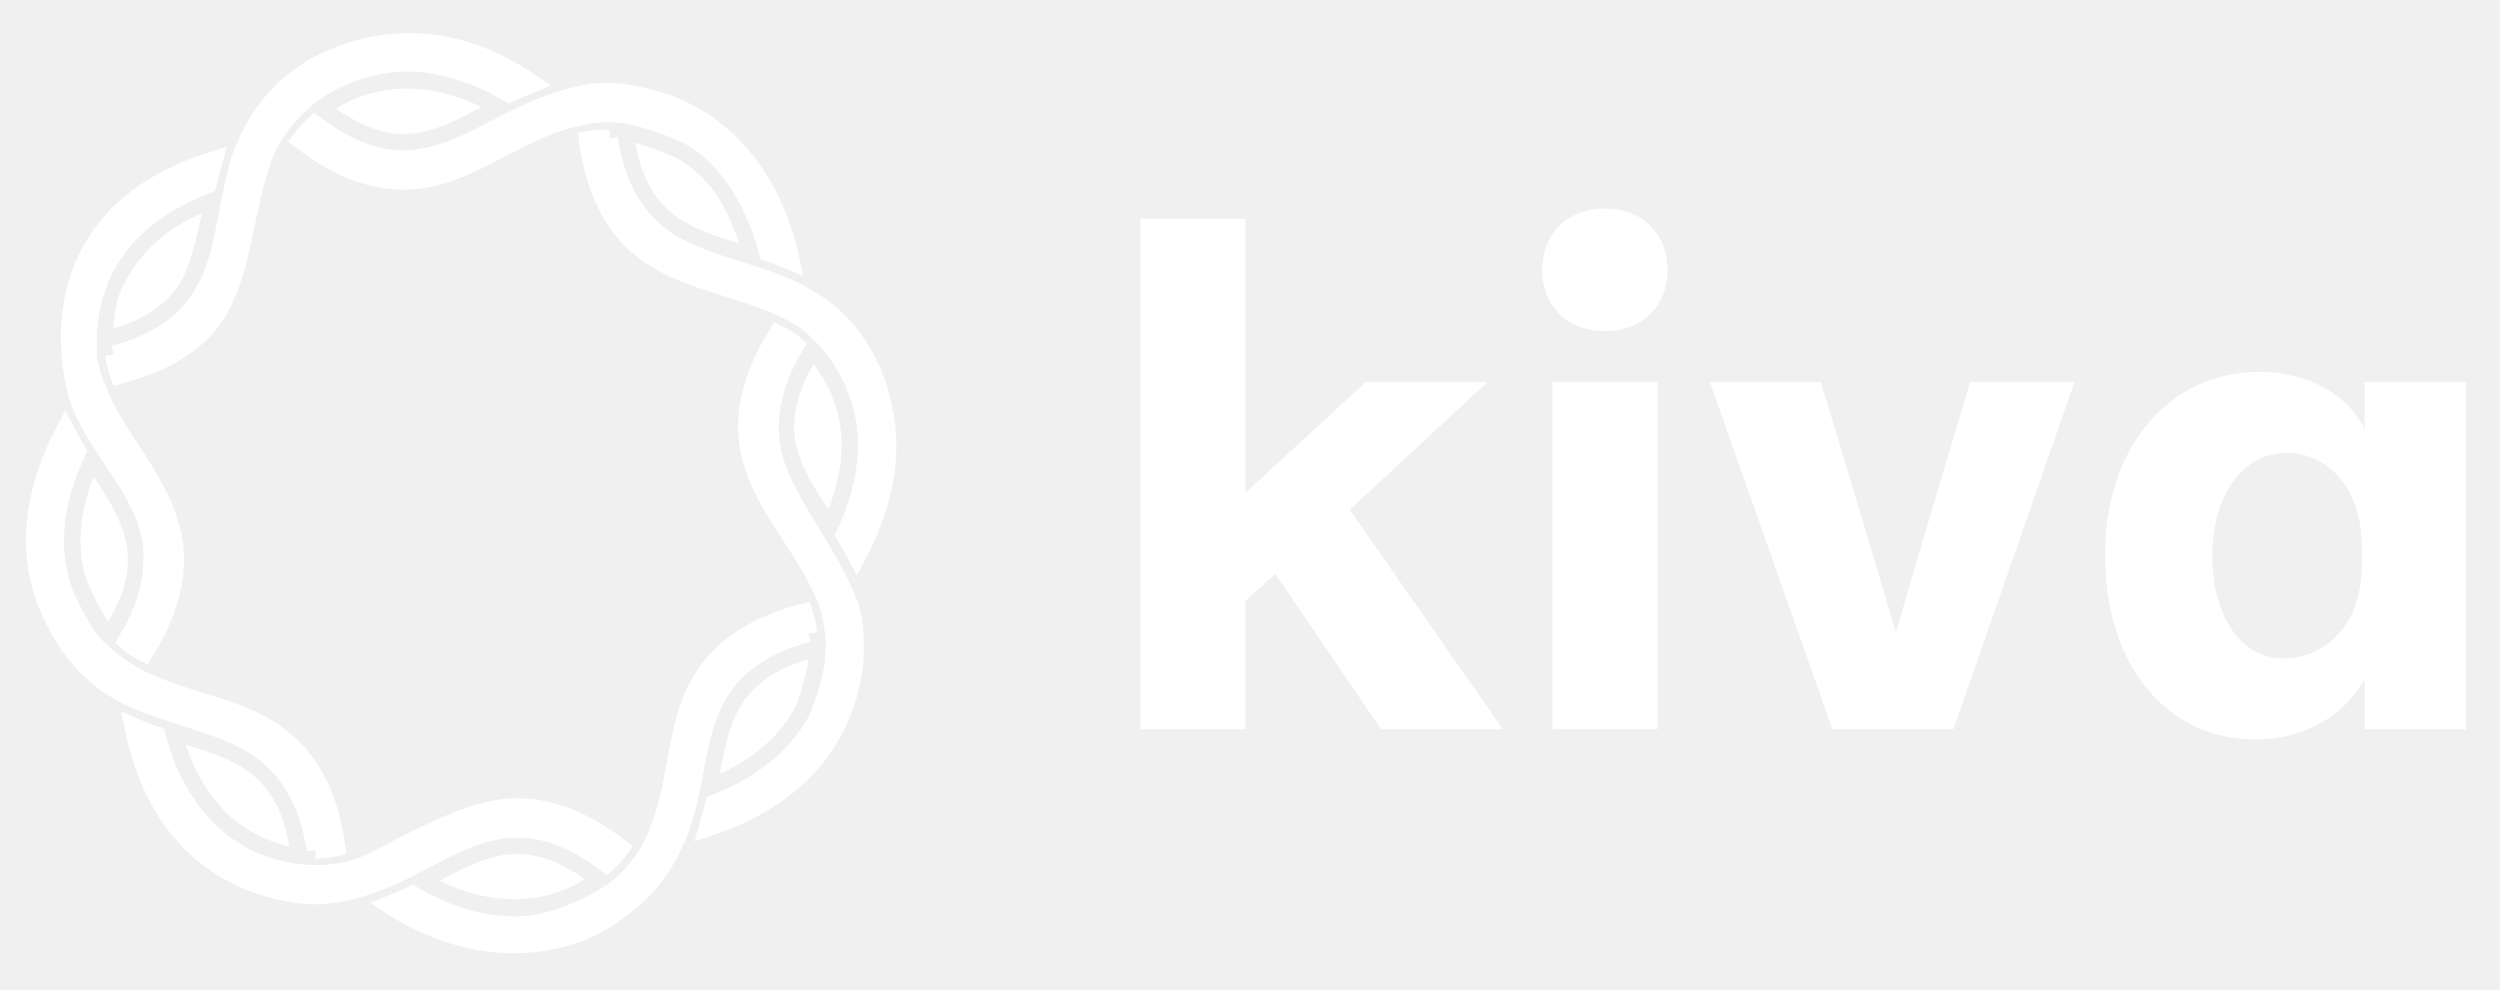
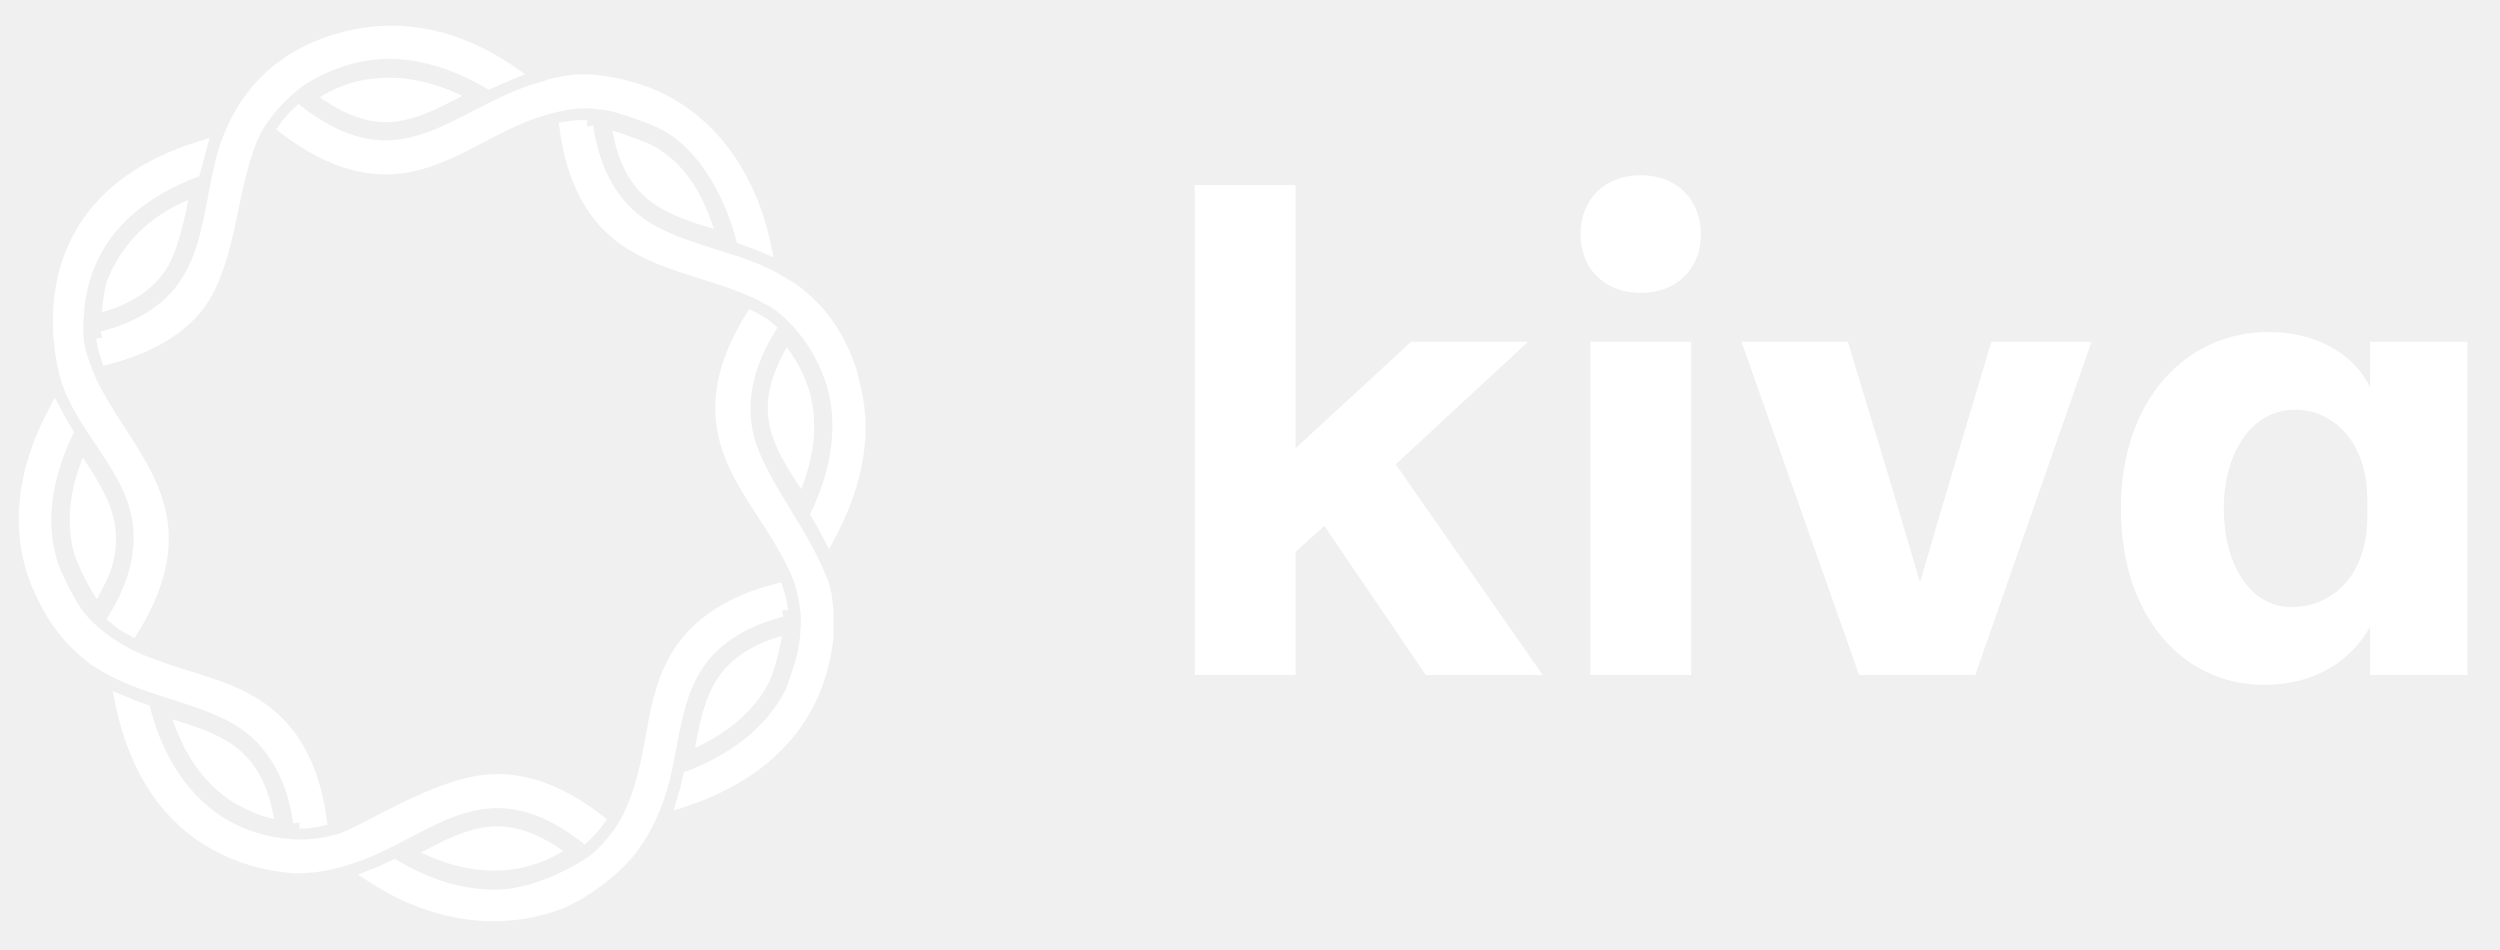
- <svg xmlns="http://www.w3.org/2000/svg" xmlns:xlink="http://www.w3.org/1999/xlink" width="144px" height="57px" viewBox="0 0 144 57" version="1.1">
-   <defs>
-     <path id="path-1" d="M34.095,5.973 C33.664,5.956 33.237,5.983 32.843,6.054 C33.227,8.958 34.311,11.11 36.067,12.451 C37.477,13.527 39.207,14.069 40.881,14.593 C41.666,14.839 42.476,15.093 43.251,15.4 L43.257,15.393 L44.602,15.979 L44.586,16.002 C44.906,16.171 45.191,16.343 45.45,16.525 C45.508,16.57 45.572,16.622 45.64,16.679 L45.654,16.658 L46.692,17.69 L46.68,17.708 C47.414,18.557 47.987,19.531 48.386,20.611 L48.407,20.605 L48.616,21.304 C49.387,24.153 48.531,26.931 47.645,28.804 C47.915,29.248 48.151,29.667 48.36,30.07 C50.082,26.842 50.552,23.788 49.753,20.984 L49.66,20.538 C48.979,18.374 47.844,16.74 46.195,15.57 C46.121,15.517 45.514,15.152 45.104,14.911 C44.011,14.324 42.787,13.941 41.603,13.569 C40.353,13.179 39.062,12.776 37.883,12.122 C35.812,10.974 34.506,8.851 34.095,5.973" />
-   </defs>
+ <svg xmlns="http://www.w3.org/2000/svg" width="100px" height="38px" viewBox="0 0 100 38" version="1.1">
+   <defs />
  <g id="Page-1" stroke="none" stroke-width="1" fill="none" fill-rule="evenodd">
-     <g id="Mobile---symbol-+-word-mark" transform="translate(-8, -16)">
-       <g id="Top-Nav---Mobile---Default">
-         <g id="Logo" transform="translate(9, 16)">
-           <g id="Imported-Layers" transform="translate(0, 2)">
-             <path d="M37.932,10.458 C38.991,11.223 40.292,11.623 41.551,12.011 L41.567,12.016 C40.814,9.654 39.7,8.106 38.088,7.165 C37.715,6.946 36.342,6.447 35.596,6.217 C35.63,6.416 35.667,6.602 35.708,6.778 C36.081,8.423 36.829,9.661 37.932,10.458" id="Fill-1" fill="#FFFFFF" />
-             <path d="M5.554,18.412 C5.611,18.818 5.709,19.218 5.849,19.624 C8.94,18.821 10.98,17.365 11.915,15.293 C12.585,13.811 12.885,12.355 13.204,10.815 C13.475,9.503 13.755,8.147 14.284,6.793 C15.022,4.899 16.944,3.442 16.963,3.428 C18.138,2.56 20.366,1.54 22.716,1.627 C24.542,1.692 26.479,2.303 28.326,3.398 L29.692,2.815 C25.959,0.228 21.983,-0.276 18.183,1.316 C15.59,2.401 13.736,4.44 12.821,7.211 C12.517,8.135 12.326,9.157 12.142,10.145 C11.758,12.202 11.361,14.329 9.92,15.958 C8.926,17.081 7.458,17.906 5.554,18.412" id="Fill-3" stroke="#FFFFFF" fill="#FFFFFF" />
-             <path d="M22.253,5.72 L22.253,5.72 C22.368,5.72 22.484,5.715 22.6,5.707 C23.98,5.601 25.243,4.95 26.465,4.32 C26.558,4.271 26.65,4.224 26.743,4.176 C24.028,2.833 21.15,2.738 18.862,3.966 C18.858,3.967 18.605,4.105 18.355,4.248 C18.476,4.334 18.598,4.419 18.722,4.501 C19.947,5.31 21.135,5.72 22.253,5.72" id="Fill-5" fill="#FFFFFF" />
-             <path d="M9.452,14.158 C10.009,13.183 10.438,11.222 10.617,10.305 C8.394,11.2 6.669,12.903 5.844,15.037 C5.693,15.43 5.578,16.304 5.528,16.919 C5.738,16.858 5.931,16.796 6.111,16.733 C7.668,16.18 8.792,15.313 9.452,14.158" id="Fill-7" fill="#FFFFFF" />
-             <path d="M47.227,21.69 C46.953,20.717 46.485,19.789 45.863,18.983 C44.916,20.612 44.574,22.064 44.816,23.412 C45.072,24.832 45.895,26.092 46.691,27.309 L46.708,27.336 C46.999,26.6 47.21,25.879 47.334,25.185 C47.548,23.997 47.518,22.817 47.251,21.774 L47.227,21.69 Z" id="Fill-9" fill="#FFFFFF" />
-             <path d="M17.159,46.963 C17.555,46.958 17.972,46.907 18.401,46.812 C18.014,43.926 16.93,41.787 15.176,40.451 C13.794,39.399 12.383,38.96 10.749,38.449 C9.79,38.15 8.8,37.842 7.69,37.377 C6.365,36.823 4.661,35.668 3.841,34.337 C3.452,33.705 2.769,32.412 2.541,31.646 C1.848,29.321 2.16,26.748 3.467,23.997 C3.197,23.553 2.962,23.134 2.754,22.732 C0.12,27.685 0.929,31.414 2.102,33.694 L2.208,33.902 C2.792,35.097 3.646,36.185 4.616,36.969 C4.823,37.152 4.979,37.281 5.087,37.367 L5.255,37.459 C6.601,38.359 8.137,38.848 9.623,39.321 C10.796,39.695 12.009,40.081 13.139,40.665 C15.354,41.81 16.74,43.984 17.159,46.963" id="Fill-11" stroke="#FFFFFF" fill="#FFFFFF" />
-             <path d="M28.244,5.036 C27.972,5.172 27.7,5.312 27.427,5.454 C25.808,6.29 24.134,7.155 22.228,7.16 C20.576,7.16 18.905,6.498 17.125,5.135 C16.813,5.421 16.539,5.728 16.295,6.067 C18.644,7.889 20.963,8.667 23.176,8.368 C24.86,8.142 26.396,7.338 27.881,6.56 C29.037,5.956 30.233,5.33 31.514,4.96 C32.51,4.672 33.301,4.539 34.003,4.539 C34.43,4.539 34.787,4.585 35.177,4.643 C36.011,4.764 37.917,5.425 38.755,5.884 C41.122,7.181 42.606,10.146 43.226,12.548 C43.715,12.716 44.164,12.887 44.581,13.065 C43.562,8.213 40.688,4.813 36.635,3.696 C35.368,3.347 34.257,3.211 33.216,3.302 C33.176,3.308 32.456,3.426 32.22,3.481 C32.087,3.513 31.871,3.581 31.682,3.639 L31.416,3.72 C30.516,3.981 29.599,4.352 28.613,4.854 L28.248,5.039 L28.244,5.036 Z" id="Fill-14" stroke="#FFFFFF" fill="#FFFFFF" />
-             <g id="Fill-16">
-               <use stroke="#FFFFFF" stroke-width="1" fill="#FFFFFF" fill-rule="evenodd" xlink:href="#path-1" />
-               <use stroke="none" fill="none" xlink:href="#path-1" />
-             </g>
-             <path d="M28.274,47.22 C26.903,47.37 25.63,48.039 24.4,48.686 L24.318,48.729 C25.735,49.429 27.215,49.796 28.628,49.796 C30.101,49.796 31.465,49.408 32.687,48.644 C32.55,48.545 32.412,48.45 32.27,48.358 C30.9,47.467 29.582,47.078 28.274,47.22" id="Fill-19" fill="#FFFFFF" />
-             <path d="M41.621,38.736 C40.957,39.892 40.7,41.256 40.454,42.576 C41.951,41.887 43.758,40.703 44.785,38.766 L44.809,38.713 C45.047,38.268 45.449,36.824 45.568,35.984 C45.369,36.041 45.139,36.11 44.985,36.164 C43.418,36.714 42.286,37.579 41.621,38.736" id="Fill-21" fill="#FFFFFF" />
-             <path d="M5.443,24.463 C6.133,25.491 6.846,26.554 7.308,27.739 C8.17,29.952 7.813,32.43 6.277,34.916 C6.365,34.995 6.456,35.071 6.55,35.144 L6.64,35.215 C6.828,35.348 7.049,35.48 7.315,35.621 C8.803,33.254 9.365,31.015 8.982,28.963 C8.636,27.104 7.591,25.494 6.581,23.936 C5.992,23.027 5.381,22.086 4.905,21.094 C4.872,21.022 4.12,19.397 4.077,18.407 C3.878,13.768 6.193,10.476 10.958,8.625 L11.341,7.199 C7.901,8.264 5.488,10.061 4.164,12.546 C2.078,16.462 3.442,20.734 3.501,20.915 C3.922,22.195 4.695,23.348 5.443,24.463" id="Fill-23" stroke="#FFFFFF" fill="#FFFFFF" />
-             <path d="M45.784,28.756 C45.129,27.689 44.453,26.584 43.925,25.357 C42.93,23.043 43.245,20.463 44.836,17.885 C44.756,17.815 44.674,17.745 44.591,17.679 C44.369,17.525 44.105,17.37 43.782,17.208 C42.284,19.598 41.735,21.86 42.149,23.935 C42.512,25.755 43.493,27.264 44.53,28.861 C45.099,29.735 45.685,30.637 46.153,31.589 L46.163,31.586 L46.411,32.127 L46.756,32.928 L46.721,32.936 C46.924,33.599 47.09,34.768 47.056,35.055 L47.077,35.609 L47.04,35.618 C47.015,36.161 46.935,36.712 46.801,37.258 C46.654,37.859 46.156,39.228 46.134,39.286 C44.729,42.051 42.116,43.523 40.113,44.286 C40.002,44.792 39.883,45.255 39.753,45.691 C45.284,43.872 47.248,40.422 47.917,37.807 C47.917,37.807 47.919,37.806 47.919,37.806 L47.921,37.795 C48.075,37.181 48.173,36.663 48.22,36.227 C48.221,36.212 48.389,34.02 47.944,32.862 C47.348,31.312 46.553,30.013 45.784,28.756" id="Fill-25" stroke="#FFFFFF" fill="#FFFFFF" />
-             <path d="M45.569,34.479 C45.544,34.251 45.51,34.047 45.468,33.858 C45.426,33.673 45.37,33.479 45.296,33.26 C42.27,34.034 40.191,35.521 39.115,37.683 C38.442,39.035 38.192,40.401 37.93,41.848 C37.65,43.392 37.361,44.987 36.534,46.701 C36.163,47.473 35.26,48.649 34.39,49.281 C34.363,49.301 31.549,51.287 28.677,51.287 L28.609,51.287 C26.644,51.264 24.729,50.688 22.761,49.523 C22.305,49.743 21.851,49.942 21.407,50.115 C24.986,52.459 28.925,53.038 32.468,51.704 C33.708,51.238 35.712,49.829 36.718,48.48 C37.721,47.135 38.378,45.588 38.785,43.613 C38.86,43.25 38.926,42.891 38.993,42.533 C39.295,40.908 39.607,39.227 40.517,37.787 C41.511,36.21 43.21,35.098 45.569,34.479" id="Fill-27" stroke="#FFFFFF" fill="#FFFFFF" />
-             <path d="M4.416,25.482 L4.403,25.464 C3.637,27.389 3.447,29.155 3.821,30.848 C3.984,31.592 4.762,33.137 5.237,33.813 C5.468,33.393 5.836,32.7 5.995,32.264 C6.439,31.04 6.479,29.828 6.112,28.665 C5.753,27.525 5.073,26.486 4.416,25.482" id="Fill-29" fill="#FFFFFF" />
-             <path d="M13.325,42.455 C12.265,41.686 10.959,41.283 9.695,40.895 C10.253,42.574 11.333,44.634 13.401,45.859 L13.451,45.883 C14.13,46.264 14.758,46.526 15.389,46.692 L15.509,46.723 C15.561,46.737 15.614,46.749 15.666,46.761 C15.63,46.543 15.591,46.34 15.548,46.151 C15.176,44.499 14.428,43.256 13.325,42.455" id="Fill-31" fill="#FFFFFF" />
-             <path d="M28.628,45.752 C30.355,45.695 32.075,46.352 33.918,47.757 L33.921,47.755 L33.946,47.775 C34.247,47.498 34.522,47.186 34.769,46.843 C32.4,45.006 30.054,44.229 27.817,44.552 C25.811,44.841 23.385,46.1 21.612,47.02 C20.807,47.438 20.171,47.768 19.75,47.916 C18.971,48.19 18.126,48.33 17.239,48.33 C15.682,48.33 14.045,47.899 12.749,47.145 C10.493,45.836 8.821,43.431 8.029,40.362 C7.535,40.191 7.083,40.019 6.663,39.839 C7.471,43.791 9.315,46.601 12.149,48.197 L12.179,48.217 L12.23,48.244 C13.603,49.005 15.198,49.47 16.842,49.588 C16.997,49.598 17.818,49.579 18.429,49.474 C19.698,49.258 21.02,48.795 22.472,48.06 L22.61,47.99 C22.904,47.841 23.196,47.686 23.491,47.532 C25.095,46.687 26.754,45.813 28.628,45.752" id="Fill-33" stroke="#FFFFFF" fill="#FFFFFF" />
+     <g id="Desktop---symbol-+-word-mark-horizontal" transform="translate(-29, -13)" fill="#FFFFFF">
+       <g id="Top-Nav---Desktop---Default" transform="translate(-116, 0)">
+         <g id="Logo-Copy" transform="translate(132, 6)">
+           <g id="Imported-Layers" transform="translate(13, 8)">
+             <path d="M26.086,7.103 C26.805,7.623 27.689,7.895 28.544,8.158 L28.555,8.162 C28.043,6.558 27.287,5.506 26.192,4.866 C25.938,4.718 25.006,4.379 24.499,4.223 C24.523,4.358 24.547,4.485 24.575,4.604 C24.828,5.721 25.337,6.562 26.086,7.103" id="Fill-1" />
+             <path d="M4.093,12.507 C4.132,12.782 4.198,13.054 4.294,13.33 C6.393,12.784 7.779,11.795 8.414,10.388 C8.869,9.381 9.073,8.392 9.29,7.346 C9.474,6.455 9.664,5.534 10.023,4.614 C10.524,3.328 11.83,2.338 11.843,2.328 C12.641,1.739 14.155,1.046 15.75,1.105 C16.991,1.149 18.306,1.565 19.561,2.308 L20.489,1.912 C17.953,0.155 15.253,-0.187 12.671,0.894 C10.91,1.631 9.651,3.016 9.03,4.898 C8.823,5.526 8.693,6.22 8.568,6.891 C8.307,8.288 8.038,9.733 7.059,10.84 C6.384,11.602 5.387,12.162 4.093,12.507" id="Fill-3" stroke="#FFFFFF" stroke-width="0.5" />
+             <path d="M15.436,3.885 L15.436,3.885 C15.514,3.885 15.593,3.882 15.672,3.877 C16.609,3.805 17.467,3.362 18.297,2.934 C18.36,2.901 18.423,2.869 18.486,2.836 C16.641,1.924 14.687,1.86 13.132,2.694 C13.13,2.695 12.958,2.788 12.789,2.885 C12.87,2.944 12.953,3.001 13.037,3.057 C13.869,3.607 14.676,3.885 15.436,3.885" id="Fill-5" />
+             <path d="M6.741,9.617 C7.119,8.955 7.411,7.622 7.533,7 C6.022,7.608 4.851,8.764 4.29,10.214 C4.188,10.481 4.109,11.075 4.076,11.492 C4.218,11.45 4.349,11.409 4.472,11.366 C5.529,10.99 6.292,10.401 6.741,9.617" id="Fill-7" />
+             <path d="M32.399,14.733 C32.214,14.072 31.895,13.441 31.473,12.894 C30.83,14.001 30.597,14.987 30.762,15.902 C30.936,16.867 31.495,17.723 32.036,18.549 L32.047,18.568 C32.245,18.068 32.388,17.578 32.472,17.107 C32.617,16.3 32.597,15.499 32.416,14.79 L32.399,14.733 Z" id="Fill-9" />
+             <path d="M11.976,31.899 C12.245,31.896 12.528,31.861 12.82,31.797 C12.557,29.836 11.82,28.383 10.629,27.476 C9.69,26.762 8.732,26.463 7.622,26.116 C6.971,25.913 6.298,25.704 5.544,25.388 C4.644,25.012 3.486,24.227 2.93,23.323 C2.665,22.894 2.202,22.016 2.047,21.495 C1.576,19.916 1.788,18.168 2.676,16.3 C2.492,15.998 2.332,15.714 2.191,15.441 C0.402,18.805 0.952,21.338 1.748,22.887 L1.82,23.028 C2.217,23.84 2.798,24.578 3.456,25.111 C3.597,25.235 3.703,25.323 3.776,25.381 L3.89,25.444 C4.805,26.055 5.848,26.388 6.857,26.709 C7.654,26.963 8.478,27.225 9.245,27.622 C10.75,28.399 11.691,29.876 11.976,31.899" id="Fill-11" stroke="#FFFFFF" stroke-width="0.5" />
+             <path d="M19.505,3.421 C19.32,3.513 19.136,3.608 18.95,3.705 C17.851,4.272 16.714,4.86 15.419,4.864 C14.297,4.864 13.162,4.413 11.953,3.488 C11.741,3.682 11.555,3.891 11.389,4.121 C12.984,5.359 14.56,5.887 16.063,5.684 C17.207,5.531 18.25,4.985 19.259,4.456 C20.044,4.046 20.857,3.62 21.727,3.369 C22.403,3.174 22.94,3.083 23.417,3.083 C23.707,3.083 23.95,3.115 24.215,3.153 C24.781,3.236 26.076,3.685 26.645,3.997 C28.253,4.877 29.26,6.892 29.682,8.523 C30.014,8.637 30.319,8.754 30.602,8.874 C29.91,5.579 27.958,3.269 25.205,2.511 C24.344,2.274 23.59,2.181 22.883,2.243 C22.856,2.247 22.367,2.327 22.206,2.365 C22.116,2.386 21.969,2.432 21.841,2.472 L21.66,2.527 C21.049,2.704 20.426,2.956 19.756,3.297 L19.508,3.423 L19.505,3.421 Z" id="Fill-14" stroke="#FFFFFF" stroke-width="0.5" />
+             <path d="M23.48,4.057 C23.187,4.046 22.897,4.064 22.629,4.112 C22.89,6.085 23.626,7.546 24.819,8.458 C25.777,9.188 26.952,9.556 28.089,9.912 C28.622,10.079 29.172,10.252 29.699,10.46 L29.703,10.455 L30.617,10.854 L30.606,10.869 C30.823,10.984 31.017,11.101 31.192,11.224 C31.232,11.255 31.276,11.291 31.321,11.329 L31.331,11.315 L32.036,12.016 L32.028,12.028 C32.526,12.605 32.915,13.266 33.187,14 L33.201,13.996 L33.343,14.47 C33.867,16.406 33.285,18.293 32.683,19.565 C32.867,19.867 33.027,20.151 33.169,20.425 C34.339,18.232 34.658,16.158 34.116,14.253 L34.052,13.951 C33.59,12.481 32.819,11.37 31.698,10.576 C31.648,10.54 31.236,10.292 30.957,10.128 C30.215,9.729 29.383,9.469 28.579,9.217 C27.731,8.952 26.854,8.678 26.052,8.234 C24.646,7.454 23.758,6.012 23.48,4.057" id="Fill-16" stroke="#FFFFFF" stroke-width="0.5" />
+             <path d="M19.526,32.074 C18.594,32.176 17.73,32.63 16.894,33.07 L16.839,33.099 C17.801,33.574 18.806,33.824 19.766,33.824 C20.767,33.824 21.693,33.56 22.523,33.041 C22.43,32.974 22.336,32.909 22.24,32.847 C21.309,32.241 20.414,31.977 19.526,32.074" id="Fill-19" />
+             <path d="M28.591,26.312 C28.141,27.096 27.966,28.023 27.799,28.919 C28.816,28.451 30.043,27.647 30.741,26.332 L30.757,26.296 C30.919,25.994 31.192,25.013 31.273,24.442 C31.137,24.48 30.981,24.527 30.877,24.564 C29.812,24.938 29.043,25.526 28.591,26.312" id="Fill-21" />
+             <path d="M4.018,16.616 C4.486,17.315 4.971,18.036 5.284,18.841 C5.87,20.345 5.627,22.028 4.584,23.717 C4.644,23.77 4.706,23.822 4.77,23.872 L4.831,23.92 C4.959,24.01 5.109,24.1 5.289,24.195 C6.3,22.588 6.682,21.066 6.422,19.673 C6.186,18.41 5.477,17.317 4.791,16.258 C4.391,15.641 3.976,15.002 3.653,14.328 C3.63,14.279 3.119,13.175 3.09,12.503 C2.955,9.352 4.527,7.116 7.764,5.858 L8.024,4.89 C5.688,5.613 4.049,6.834 3.149,8.522 C1.732,11.182 2.659,14.084 2.699,14.206 C2.985,15.076 3.51,15.859 4.018,16.616" id="Fill-23" stroke="#FFFFFF" stroke-width="0.5" />
+             <path d="M31.419,19.533 C30.975,18.807 30.515,18.057 30.157,17.224 C29.481,15.652 29.695,13.9 30.775,12.149 C30.721,12.1 30.666,12.054 30.609,12.009 C30.458,11.904 30.279,11.798 30.06,11.688 C29.042,13.312 28.669,14.848 28.95,16.258 C29.197,17.494 29.863,18.519 30.568,19.603 C30.954,20.197 31.352,20.81 31.67,21.457 L31.676,21.455 L31.845,21.822 L32.079,22.366 L32.056,22.371 C32.194,22.822 32.307,23.616 32.283,23.811 L32.298,24.187 L32.272,24.193 C32.255,24.562 32.201,24.936 32.11,25.307 C32.01,25.715 31.672,26.646 31.657,26.685 C30.702,28.563 28.928,29.563 27.567,30.081 C27.492,30.424 27.411,30.739 27.323,31.035 C31.08,29.8 32.414,27.456 32.868,25.68 C32.868,25.68 32.869,25.68 32.869,25.679 L32.871,25.672 C32.976,25.255 33.042,24.903 33.074,24.607 C33.075,24.597 33.189,23.108 32.887,22.321 C32.482,21.268 31.942,20.386 31.419,19.533" id="Fill-25" stroke="#FFFFFF" stroke-width="0.5" />
+             <path d="M31.273,23.42 C31.256,23.265 31.233,23.126 31.205,22.998 C31.176,22.872 31.138,22.741 31.088,22.592 C29.032,23.118 27.62,24.128 26.889,25.596 C26.432,26.514 26.263,27.442 26.084,28.425 C25.894,29.474 25.698,30.557 25.137,31.722 C24.884,32.246 24.271,33.045 23.68,33.474 C23.662,33.487 21.75,34.836 19.8,34.836 L19.753,34.836 C18.418,34.821 17.118,34.429 15.781,33.638 C15.471,33.788 15.163,33.923 14.861,34.04 C17.292,35.632 19.968,36.026 22.374,35.12 C23.217,34.803 24.578,33.846 25.261,32.93 C25.942,32.016 26.389,30.965 26.665,29.624 C26.716,29.377 26.761,29.134 26.807,28.89 C27.012,27.787 27.224,26.645 27.842,25.667 C28.517,24.595 29.671,23.84 31.273,23.42" id="Fill-27" stroke="#FFFFFF" stroke-width="0.5" />
+             <path d="M3.32,17.309 L3.312,17.296 C2.791,18.604 2.662,19.803 2.916,20.954 C3.027,21.459 3.555,22.508 3.878,22.967 C4.035,22.682 4.285,22.211 4.393,21.915 C4.695,21.084 4.721,20.261 4.472,19.471 C4.229,18.696 3.767,17.991 3.32,17.309" id="Fill-29" />
+             <path d="M9.372,28.837 C8.651,28.315 7.765,28.041 6.906,27.778 C7.285,28.918 8.019,30.318 9.423,31.15 L9.457,31.165 C9.918,31.425 10.345,31.603 10.774,31.715 L10.855,31.737 C10.89,31.746 10.926,31.754 10.962,31.762 C10.938,31.614 10.911,31.476 10.882,31.348 C10.629,30.226 10.121,29.381 9.372,28.837" id="Fill-31" />
+             <path d="M19.766,31.077 C20.94,31.038 22.108,31.485 23.359,32.439 L23.361,32.437 L23.378,32.451 C23.583,32.263 23.769,32.051 23.938,31.818 C22.328,30.57 20.735,30.042 19.216,30.262 C17.853,30.458 16.205,31.313 15.001,31.938 C14.454,32.222 14.022,32.446 13.736,32.547 C13.207,32.733 12.633,32.828 12.03,32.828 C10.973,32.828 9.861,32.535 8.98,32.023 C7.448,31.134 6.312,29.5 5.775,27.415 C5.439,27.3 5.132,27.183 4.846,27.061 C5.396,29.745 6.648,31.654 8.573,32.738 L8.593,32.751 L8.628,32.769 C9.561,33.286 10.644,33.602 11.76,33.682 C11.866,33.689 12.423,33.676 12.839,33.605 C13.701,33.458 14.599,33.144 15.585,32.644 L15.679,32.597 C15.878,32.496 16.077,32.391 16.277,32.286 C17.366,31.712 18.493,31.118 19.766,31.077" id="Fill-33" stroke="#FFFFFF" stroke-width="0.5" />
          </g>
-           <path d="M78.548,42 L85.562,42 L76.742,29.358 L84.68,22.008 L77.666,22.008 L70.736,28.392 L70.736,12.6 L64.688,12.6 L64.688,42 L70.736,42 L70.736,34.608 L72.458,33.054 L78.548,42 Z M87.83,15.582 C87.83,17.514 89.174,19.068 91.442,19.068 C93.71,19.068 95.054,17.514 95.054,15.582 C95.054,13.44 93.584,12.012 91.442,12.012 C89.3,12.012 87.83,13.44 87.83,15.582 L87.83,15.582 Z M88.418,42 L94.466,42 L94.466,22.008 L88.418,22.008 L88.418,42 Z M104.546,42 L111.518,42 L118.49,22.008 L112.484,22.008 C112.484,22.008 109.208,32.886 108.242,36.33 L108.158,36.33 C107.192,32.886 103.874,22.008 103.874,22.008 L97.49,22.008 L104.546,42 Z M141.044,22.008 L135.206,22.008 L135.206,24.738 C134.198,22.638 131.846,21.42 129.116,21.42 C124.16,21.42 120.254,25.494 120.254,32.004 C120.254,38.556 124.034,42.588 128.822,42.588 C132.182,42.588 134.198,40.908 135.206,39.102 L135.206,42 L141.044,42 L141.044,22.008 Z M135.038,32.508 C135.038,36.204 132.77,37.926 130.502,37.926 C128.024,37.926 126.428,35.406 126.428,32.004 C126.428,28.644 128.108,26.082 130.712,26.082 C132.854,26.082 135.038,27.846 135.038,31.5 L135.038,32.508 Z" id="kiva" fill="#FFFFFF" />
+           <path d="M70.032,34 L74.708,34 L68.828,25.572 L74.12,20.672 L69.444,20.672 L64.824,24.928 L64.824,14.4 L60.792,14.4 L60.792,34 L64.824,34 L64.824,29.072 L65.972,28.036 L70.032,34 Z M76.22,16.388 C76.22,17.676 77.116,18.712 78.628,18.712 C80.14,18.712 81.036,17.676 81.036,16.388 C81.036,14.96 80.056,14.008 78.628,14.008 C77.2,14.008 76.22,14.96 76.22,16.388 L76.22,16.388 Z M76.612,34 L80.644,34 L80.644,20.672 L76.612,20.672 L76.612,34 Z M87.364,34 L92.012,34 L96.66,20.672 L92.656,20.672 C92.656,20.672 90.472,27.924 89.828,30.22 L89.772,30.22 C89.128,27.924 86.916,20.672 86.916,20.672 L82.66,20.672 L87.364,34 Z M111.696,20.672 L107.804,20.672 L107.804,22.492 C107.132,21.092 105.564,20.28 103.744,20.28 C100.44,20.28 97.836,22.996 97.836,27.336 C97.836,31.704 100.356,34.392 103.548,34.392 C105.788,34.392 107.132,33.272 107.804,32.068 L107.804,34 L111.696,34 L111.696,20.672 Z M107.692,27.672 C107.692,30.136 106.18,31.284 104.668,31.284 C103.016,31.284 101.952,29.604 101.952,27.336 C101.952,25.096 103.072,23.388 104.808,23.388 C106.236,23.388 107.692,24.564 107.692,27 L107.692,27.672 Z" id="kiva" />
        </g>
      </g>
    </g>
  </g>
</svg>
